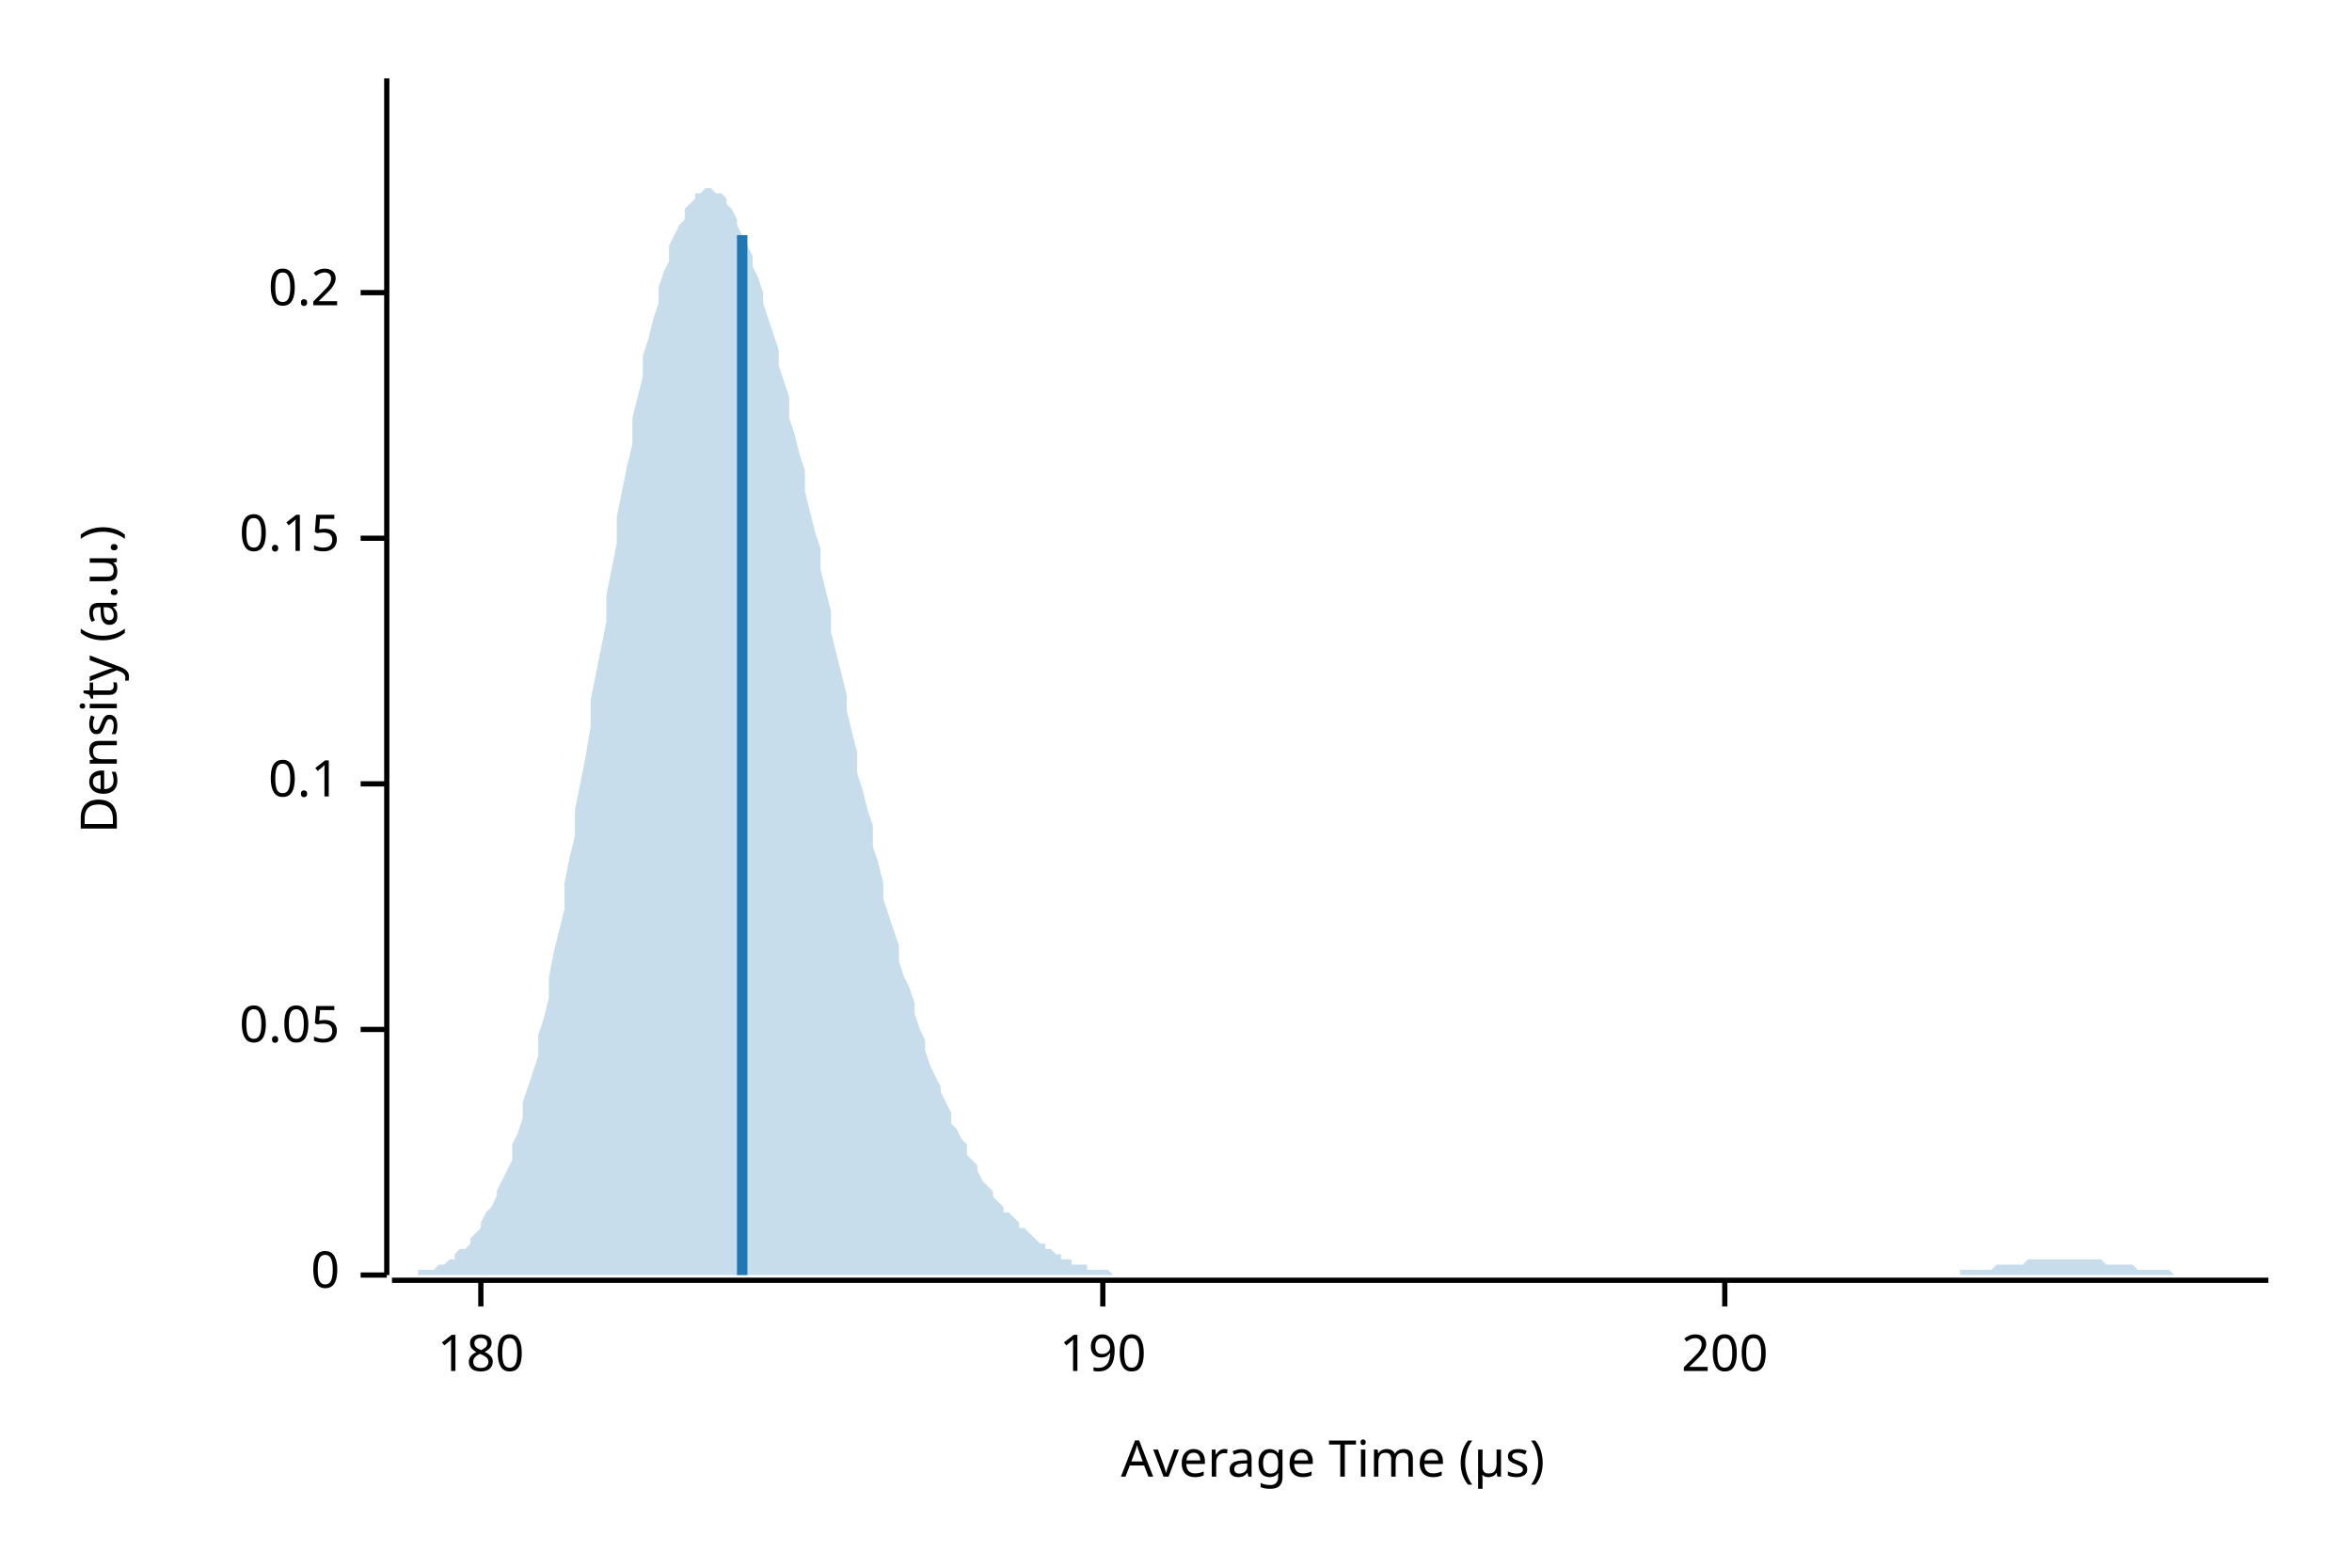
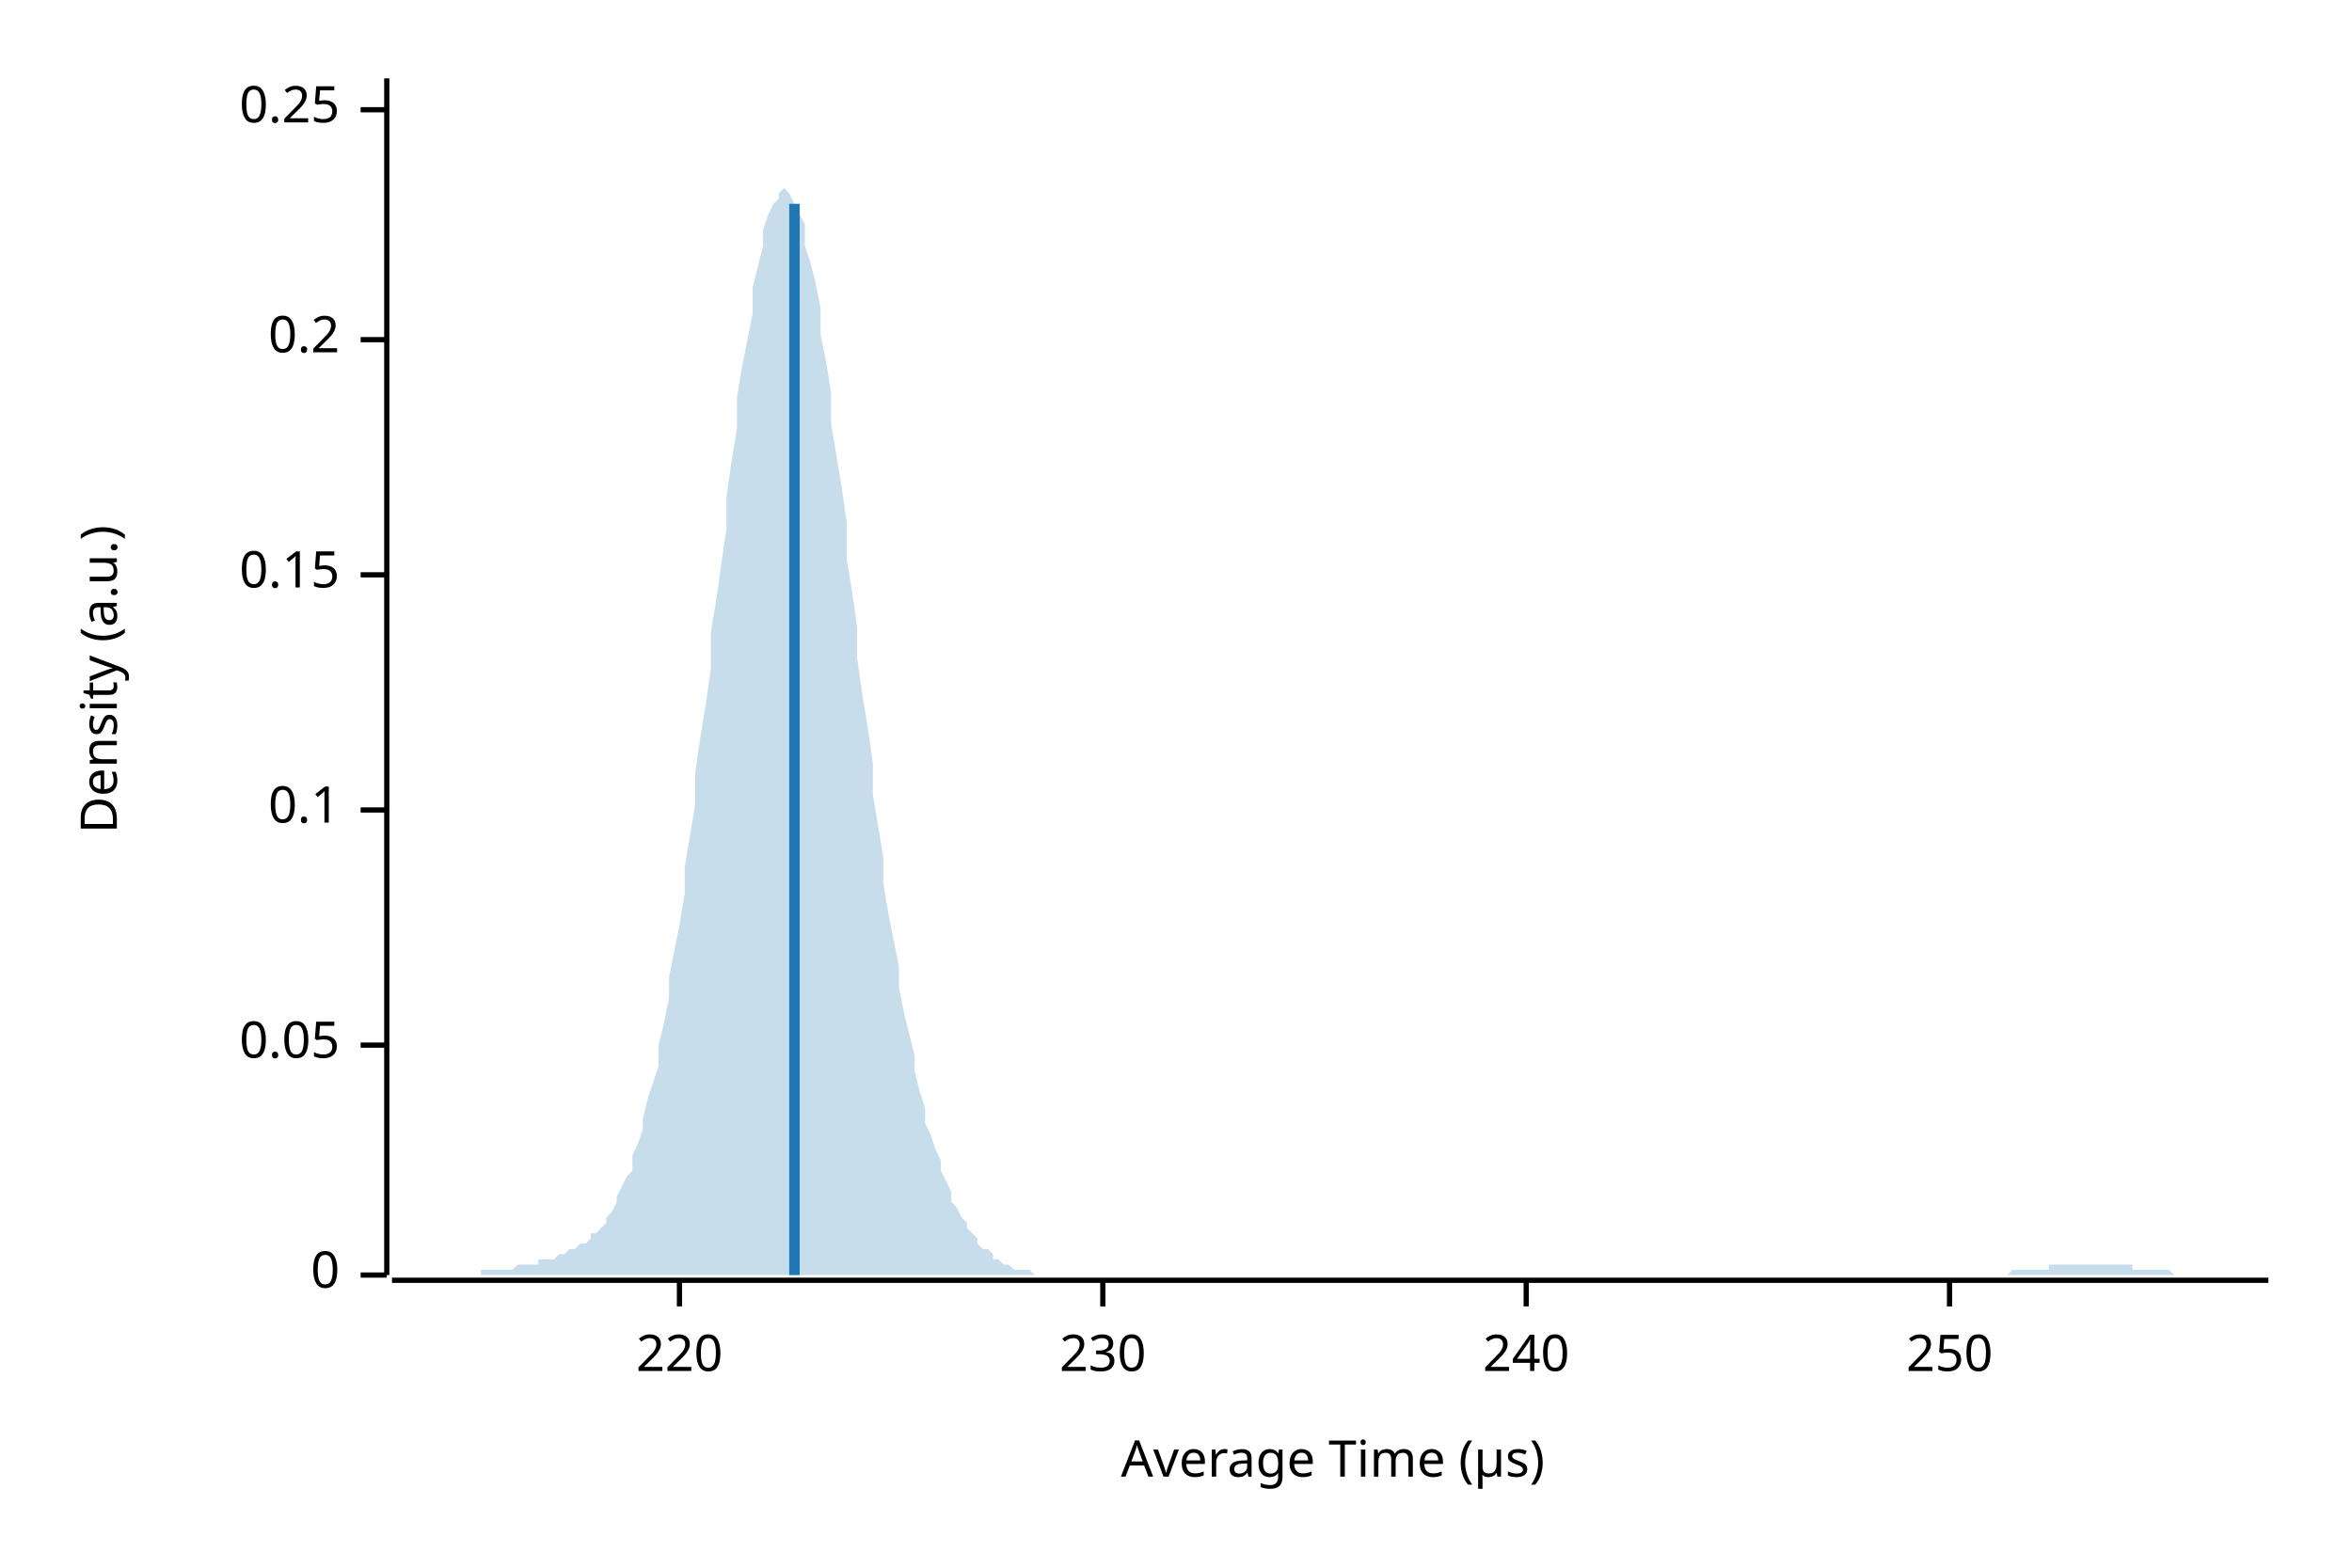
<svg xmlns="http://www.w3.org/2000/svg" width="450" height="300" viewBox="0 0 450 300">
  <text x="15" y="130" dy="0.76em" text-anchor="middle" font-family="sans-serif" font-size="9.677" opacity="1" fill="#000000" transform="rotate(270, 15, 130)">
Density (a.u.)
</text>
  <text x="255" y="285" dy="-0.5ex" text-anchor="middle" font-family="sans-serif" font-size="9.677" opacity="1" fill="#000000">
Average Time (µs)
</text>
  <polyline fill="none" opacity="1" stroke="#000000" stroke-width="1" points="74,15 74,244 " />
  <text x="65" y="244" dy="0.5ex" text-anchor="end" font-family="sans-serif" font-size="9.677" opacity="1" fill="#000000">
0
</text>
  <polyline fill="none" opacity="1" stroke="#000000" stroke-width="1" points="69,244 74,244 " />
-   <text x="65" y="197" dy="0.5ex" text-anchor="end" font-family="sans-serif" font-size="9.677" opacity="1" fill="#000000">
+   <text x="65" y="200" dy="0.5ex" text-anchor="end" font-family="sans-serif" font-size="9.677" opacity="1" fill="#000000">
0.05
</text>
-   <polyline fill="none" opacity="1" stroke="#000000" stroke-width="1" points="69,197 74,197 " />
-   <text x="65" y="150" dy="0.5ex" text-anchor="end" font-family="sans-serif" font-size="9.677" opacity="1" fill="#000000">
+   <polyline fill="none" opacity="1" stroke="#000000" stroke-width="1" points="69,200 74,200 " />
+   <text x="65" y="155" dy="0.5ex" text-anchor="end" font-family="sans-serif" font-size="9.677" opacity="1" fill="#000000">
0.1
</text>
-   <polyline fill="none" opacity="1" stroke="#000000" stroke-width="1" points="69,150 74,150 " />
-   <text x="65" y="103" dy="0.5ex" text-anchor="end" font-family="sans-serif" font-size="9.677" opacity="1" fill="#000000">
+   <polyline fill="none" opacity="1" stroke="#000000" stroke-width="1" points="69,155 74,155 " />
+   <text x="65" y="110" dy="0.5ex" text-anchor="end" font-family="sans-serif" font-size="9.677" opacity="1" fill="#000000">
0.15
</text>
-   <polyline fill="none" opacity="1" stroke="#000000" stroke-width="1" points="69,103 74,103 " />
-   <text x="65" y="56" dy="0.5ex" text-anchor="end" font-family="sans-serif" font-size="9.677" opacity="1" fill="#000000">
+   <polyline fill="none" opacity="1" stroke="#000000" stroke-width="1" points="69,110 74,110 " />
+   <text x="65" y="65" dy="0.5ex" text-anchor="end" font-family="sans-serif" font-size="9.677" opacity="1" fill="#000000">
0.2
</text>
-   <polyline fill="none" opacity="1" stroke="#000000" stroke-width="1" points="69,56 74,56 " />
+   <polyline fill="none" opacity="1" stroke="#000000" stroke-width="1" points="69,65 74,65 " />
+   <text x="65" y="21" dy="0.5ex" text-anchor="end" font-family="sans-serif" font-size="9.677" opacity="1" fill="#000000">
+ 0.25
+ </text>
+   <polyline fill="none" opacity="1" stroke="#000000" stroke-width="1" points="69,21 74,21 " />
  <polyline fill="none" opacity="1" stroke="#000000" stroke-width="1" points="75,245 434,245 " />
-   <text x="92" y="255" dy="0.76em" text-anchor="middle" font-family="sans-serif" font-size="9.677" opacity="1" fill="#000000">
- 180
+   <text x="130" y="255" dy="0.76em" text-anchor="middle" font-family="sans-serif" font-size="9.677" opacity="1" fill="#000000">
+ 220
</text>
-   <polyline fill="none" opacity="1" stroke="#000000" stroke-width="1" points="92,245 92,250 " />
+   <polyline fill="none" opacity="1" stroke="#000000" stroke-width="1" points="130,245 130,250 " />
  <text x="211" y="255" dy="0.76em" text-anchor="middle" font-family="sans-serif" font-size="9.677" opacity="1" fill="#000000">
- 190
+ 230
</text>
  <polyline fill="none" opacity="1" stroke="#000000" stroke-width="1" points="211,245 211,250 " />
-   <text x="330" y="255" dy="0.76em" text-anchor="middle" font-family="sans-serif" font-size="9.677" opacity="1" fill="#000000">
- 200
+   <text x="292" y="255" dy="0.76em" text-anchor="middle" font-family="sans-serif" font-size="9.677" opacity="1" fill="#000000">
+ 240
</text>
-   <polyline fill="none" opacity="1" stroke="#000000" stroke-width="1" points="330,245 330,250 " />
-   <polygon opacity="0.25" fill="#1F78B4" points="75,244 75,244 76,244 77,244 77,244 78,244 79,244 80,244 80,243 81,243 82,243 82,243 83,243 84,242 85,242 85,242 86,241 87,241 87,240 88,239 89,239 90,238 90,237 91,236 92,235 92,234 93,232 94,231 95,229 95,228 96,226 97,224 98,222 98,219 99,217 100,214 100,211 101,208 102,205 103,202 103,198 104,195 105,191 105,187 106,182 107,178 108,174 108,169 109,164 110,160 110,155 111,150 112,145 113,139 113,134 114,129 115,124 116,119 116,114 117,109 118,104 118,99 119,94 120,89 121,85 121,80 122,76 123,72 123,68 124,65 125,61 126,58 126,55 127,52 128,50 128,47 129,45 130,43 131,42 131,40 132,39 133,38 133,37 134,37 135,36 136,36 136,36 137,37 138,37 139,38 139,39 140,40 141,42 141,43 142,45 143,47 144,49 144,51 145,53 146,56 146,58 147,61 148,64 149,67 149,70 150,73 151,76 151,80 152,83 153,87 154,90 154,94 155,98 156,102 157,105 157,109 158,113 159,117 159,121 160,125 161,129 162,133 162,136 163,140 164,144 164,148 165,151 166,155 167,158 167,162 168,165 169,169 169,172 170,175 171,178 172,181 172,184 173,187 174,189 175,192 175,194 176,197 177,199 177,201 178,204 179,206 180,208 180,209 181,211 182,213 182,215 183,216 184,218 185,219 185,221 186,222 187,223 187,224 188,226 189,227 190,228 190,229 191,230 192,231 192,232 193,232 194,233 195,234 195,235 196,235 197,236 198,237 198,237 199,238 200,238 200,239 201,239 202,240 203,240 203,241 204,241 205,241 205,242 206,242 207,242 208,242 208,243 209,243 210,243 210,243 211,243 212,243 213,244 213,244 214,244 215,244 216,244 216,244 217,244 218,244 218,244 219,244 220,244 221,244 221,244 222,244 223,244 223,244 224,244 225,244 226,244 226,244 227,244 228,244 228,244 229,244 230,244 231,244 231,244 232,244 233,244 233,244 234,244 235,244 236,244 236,244 237,244 238,244 239,244 239,244 240,244 241,244 241,244 242,244 243,244 244,244 244,244 245,244 246,244 246,244 247,244 248,244 249,244 249,244 250,244 251,244 251,244 252,244 253,244 254,244 254,244 255,244 256,244 257,244 257,244 258,244 259,244 259,244 260,244 261,244 262,244 262,244 263,244 264,244 264,244 265,244 266,244 267,244 267,244 268,244 269,244 269,244 270,244 271,244 272,244 272,244 273,244 274,244 275,244 275,244 276,244 277,244 277,244 278,244 279,244 280,244 280,244 281,244 282,244 282,244 283,244 284,244 285,244 285,244 286,244 287,244 287,244 288,244 289,244 290,244 290,244 291,244 292,244 292,244 293,244 294,244 295,244 295,244 296,244 297,244 298,244 298,244 299,244 300,244 300,244 301,244 302,244 303,244 303,244 304,244 305,244 305,244 306,244 307,244 308,244 308,244 309,244 310,244 310,244 311,244 312,244 313,244 313,244 314,244 315,244 316,244 316,244 317,244 318,244 318,244 319,244 320,244 321,244 321,244 322,244 323,244 323,244 324,244 325,244 326,244 326,244 327,244 328,244 328,244 329,244 330,244 331,244 331,244 332,244 333,244 333,244 334,244 335,244 336,244 336,244 337,244 338,244 339,244 339,244 340,244 341,244 341,244 342,244 343,244 344,244 344,244 345,244 346,244 346,244 347,244 348,244 349,244 349,244 350,244 351,244 351,244 352,244 353,244 354,244 354,244 355,244 356,244 357,244 357,244 358,244 359,244 359,244 360,244 361,244 362,244 362,244 363,244 364,244 364,244 365,244 366,244 367,244 367,244 368,244 369,244 369,244 370,244 371,244 372,244 372,244 373,244 374,244 375,244 375,243 376,243 377,243 377,243 378,243 379,243 380,243 380,243 381,243 382,242 382,242 383,242 384,242 385,242 385,242 386,242 387,242 387,242 388,241 389,241 390,241 390,241 391,241 392,241 392,241 393,241 394,241 395,241 395,241 396,241 397,241 398,241 398,241 399,241 400,241 400,241 401,241 402,241 403,242 403,242 404,242 405,242 405,242 406,242 407,242 408,242 408,242 409,243 410,243 410,243 411,243 412,243 413,243 413,243 414,243 415,243 416,244 416,244 417,244 418,244 418,244 419,244 420,244 421,244 421,244 422,244 423,244 423,244 424,244 425,244 426,244 426,244 427,244 428,244 428,244 429,244 430,244 431,244 431,244 432,244 433,244 434,244 434,244 75,244 " />
-   <polyline fill="none" opacity="1" stroke="#1F78B4" stroke-width="2" points="142,244 142,45 " />
+   <polyline fill="none" opacity="1" stroke="#000000" stroke-width="1" points="292,245 292,250 " />
+   <text x="373" y="255" dy="0.76em" text-anchor="middle" font-family="sans-serif" font-size="9.677" opacity="1" fill="#000000">
+ 250
+ </text>
+   <polyline fill="none" opacity="1" stroke="#000000" stroke-width="1" points="373,245 373,250 " />
+   <polygon opacity="0.25" fill="#1F78B4" points="75,244 75,244 76,244 77,244 77,244 78,244 79,244 80,244 80,244 81,244 82,244 82,244 83,244 84,244 85,244 85,244 86,244 87,244 87,244 88,244 89,244 90,244 90,244 91,244 92,244 92,243 93,243 94,243 95,243 95,243 96,243 97,243 98,243 98,243 99,242 100,242 100,242 101,242 102,242 103,242 103,241 104,241 105,241 105,241 106,241 107,240 108,240 108,240 109,239 110,239 110,239 111,238 112,238 113,237 113,236 114,236 115,235 116,234 116,233 117,232 118,230 118,229 119,227 120,225 121,224 121,221 122,219 123,216 123,214 124,210 125,207 126,204 126,200 127,196 128,191 128,187 129,182 130,177 131,171 131,166 132,160 133,154 133,148 134,141 135,135 136,128 136,121 137,115 138,108 139,101 139,95 140,88 141,82 141,76 142,70 143,65 144,60 144,55 145,51 146,47 146,44 147,41 148,39 149,38 149,37 150,36 151,37 151,37 152,39 153,41 154,43 154,47 155,50 156,54 157,59 157,64 158,69 159,75 159,81 160,87 161,93 162,100 162,107 163,113 164,120 164,126 165,133 166,139 167,146 167,152 168,158 169,164 169,169 170,175 171,180 172,185 172,189 173,194 174,198 175,202 175,205 176,209 177,212 177,215 178,217 179,220 180,222 180,224 181,226 182,228 182,230 183,231 184,233 185,234 185,235 186,236 187,237 187,238 188,239 189,239 190,240 190,241 191,241 192,242 192,242 193,242 194,243 195,243 195,243 196,243 197,243 198,244 198,244 199,244 200,244 200,244 201,244 202,244 203,244 203,244 204,244 205,244 205,244 206,244 207,244 208,244 208,244 209,244 210,244 210,244 211,244 212,244 213,244 213,244 214,244 215,244 216,244 216,244 217,244 218,244 218,244 219,244 220,244 221,244 221,244 222,244 223,244 223,244 224,244 225,244 226,244 226,244 227,244 228,244 228,244 229,244 230,244 231,244 231,244 232,244 233,244 233,244 234,244 235,244 236,244 236,244 237,244 238,244 239,244 239,244 240,244 241,244 241,244 242,244 243,244 244,244 244,244 245,244 246,244 246,244 247,244 248,244 249,244 249,244 250,244 251,244 251,244 252,244 253,244 254,244 254,244 255,244 256,244 257,244 257,244 258,244 259,244 259,244 260,244 261,244 262,244 262,244 263,244 264,244 264,244 265,244 266,244 267,244 267,244 268,244 269,244 269,244 270,244 271,244 272,244 272,244 273,244 274,244 275,244 275,244 276,244 277,244 277,244 278,244 279,244 280,244 280,244 281,244 282,244 282,244 283,244 284,244 285,244 285,244 286,244 287,244 287,244 288,244 289,244 290,244 290,244 291,244 292,244 292,244 293,244 294,244 295,244 295,244 296,244 297,244 298,244 298,244 299,244 300,244 300,244 301,244 302,244 303,244 303,244 304,244 305,244 305,244 306,244 307,244 308,244 308,244 309,244 310,244 310,244 311,244 312,244 313,244 313,244 314,244 315,244 316,244 316,244 317,244 318,244 318,244 319,244 320,244 321,244 321,244 322,244 323,244 323,244 324,244 325,244 326,244 326,244 327,244 328,244 328,244 329,244 330,244 331,244 331,244 332,244 333,244 333,244 334,244 335,244 336,244 336,244 337,244 338,244 339,244 339,244 340,244 341,244 341,244 342,244 343,244 344,244 344,244 345,244 346,244 346,244 347,244 348,244 349,244 349,244 350,244 351,244 351,244 352,244 353,244 354,244 354,244 355,244 356,244 357,244 357,244 358,244 359,244 359,244 360,244 361,244 362,244 362,244 363,244 364,244 364,244 365,244 366,244 367,244 367,244 368,244 369,244 369,244 370,244 371,244 372,244 372,244 373,244 374,244 375,244 375,244 376,244 377,244 377,244 378,244 379,244 380,244 380,244 381,244 382,244 382,244 383,244 384,244 385,243 385,243 386,243 387,243 387,243 388,243 389,243 390,243 390,243 391,243 392,243 392,242 393,242 394,242 395,242 395,242 396,242 397,242 398,242 398,242 399,242 400,242 400,242 401,242 402,242 403,242 403,242 404,242 405,242 405,242 406,242 407,242 408,242 408,243 409,243 410,243 410,243 411,243 412,243 413,243 413,243 414,243 415,243 416,244 416,244 417,244 418,244 418,244 419,244 420,244 421,244 421,244 422,244 423,244 423,244 424,244 425,244 426,244 426,244 427,244 428,244 428,244 429,244 430,244 431,244 431,244 432,244 433,244 434,244 434,244 75,244 " />
+   <polyline fill="none" opacity="1" stroke="#1F78B4" stroke-width="2" points="152,244 152,39 " />
</svg>
